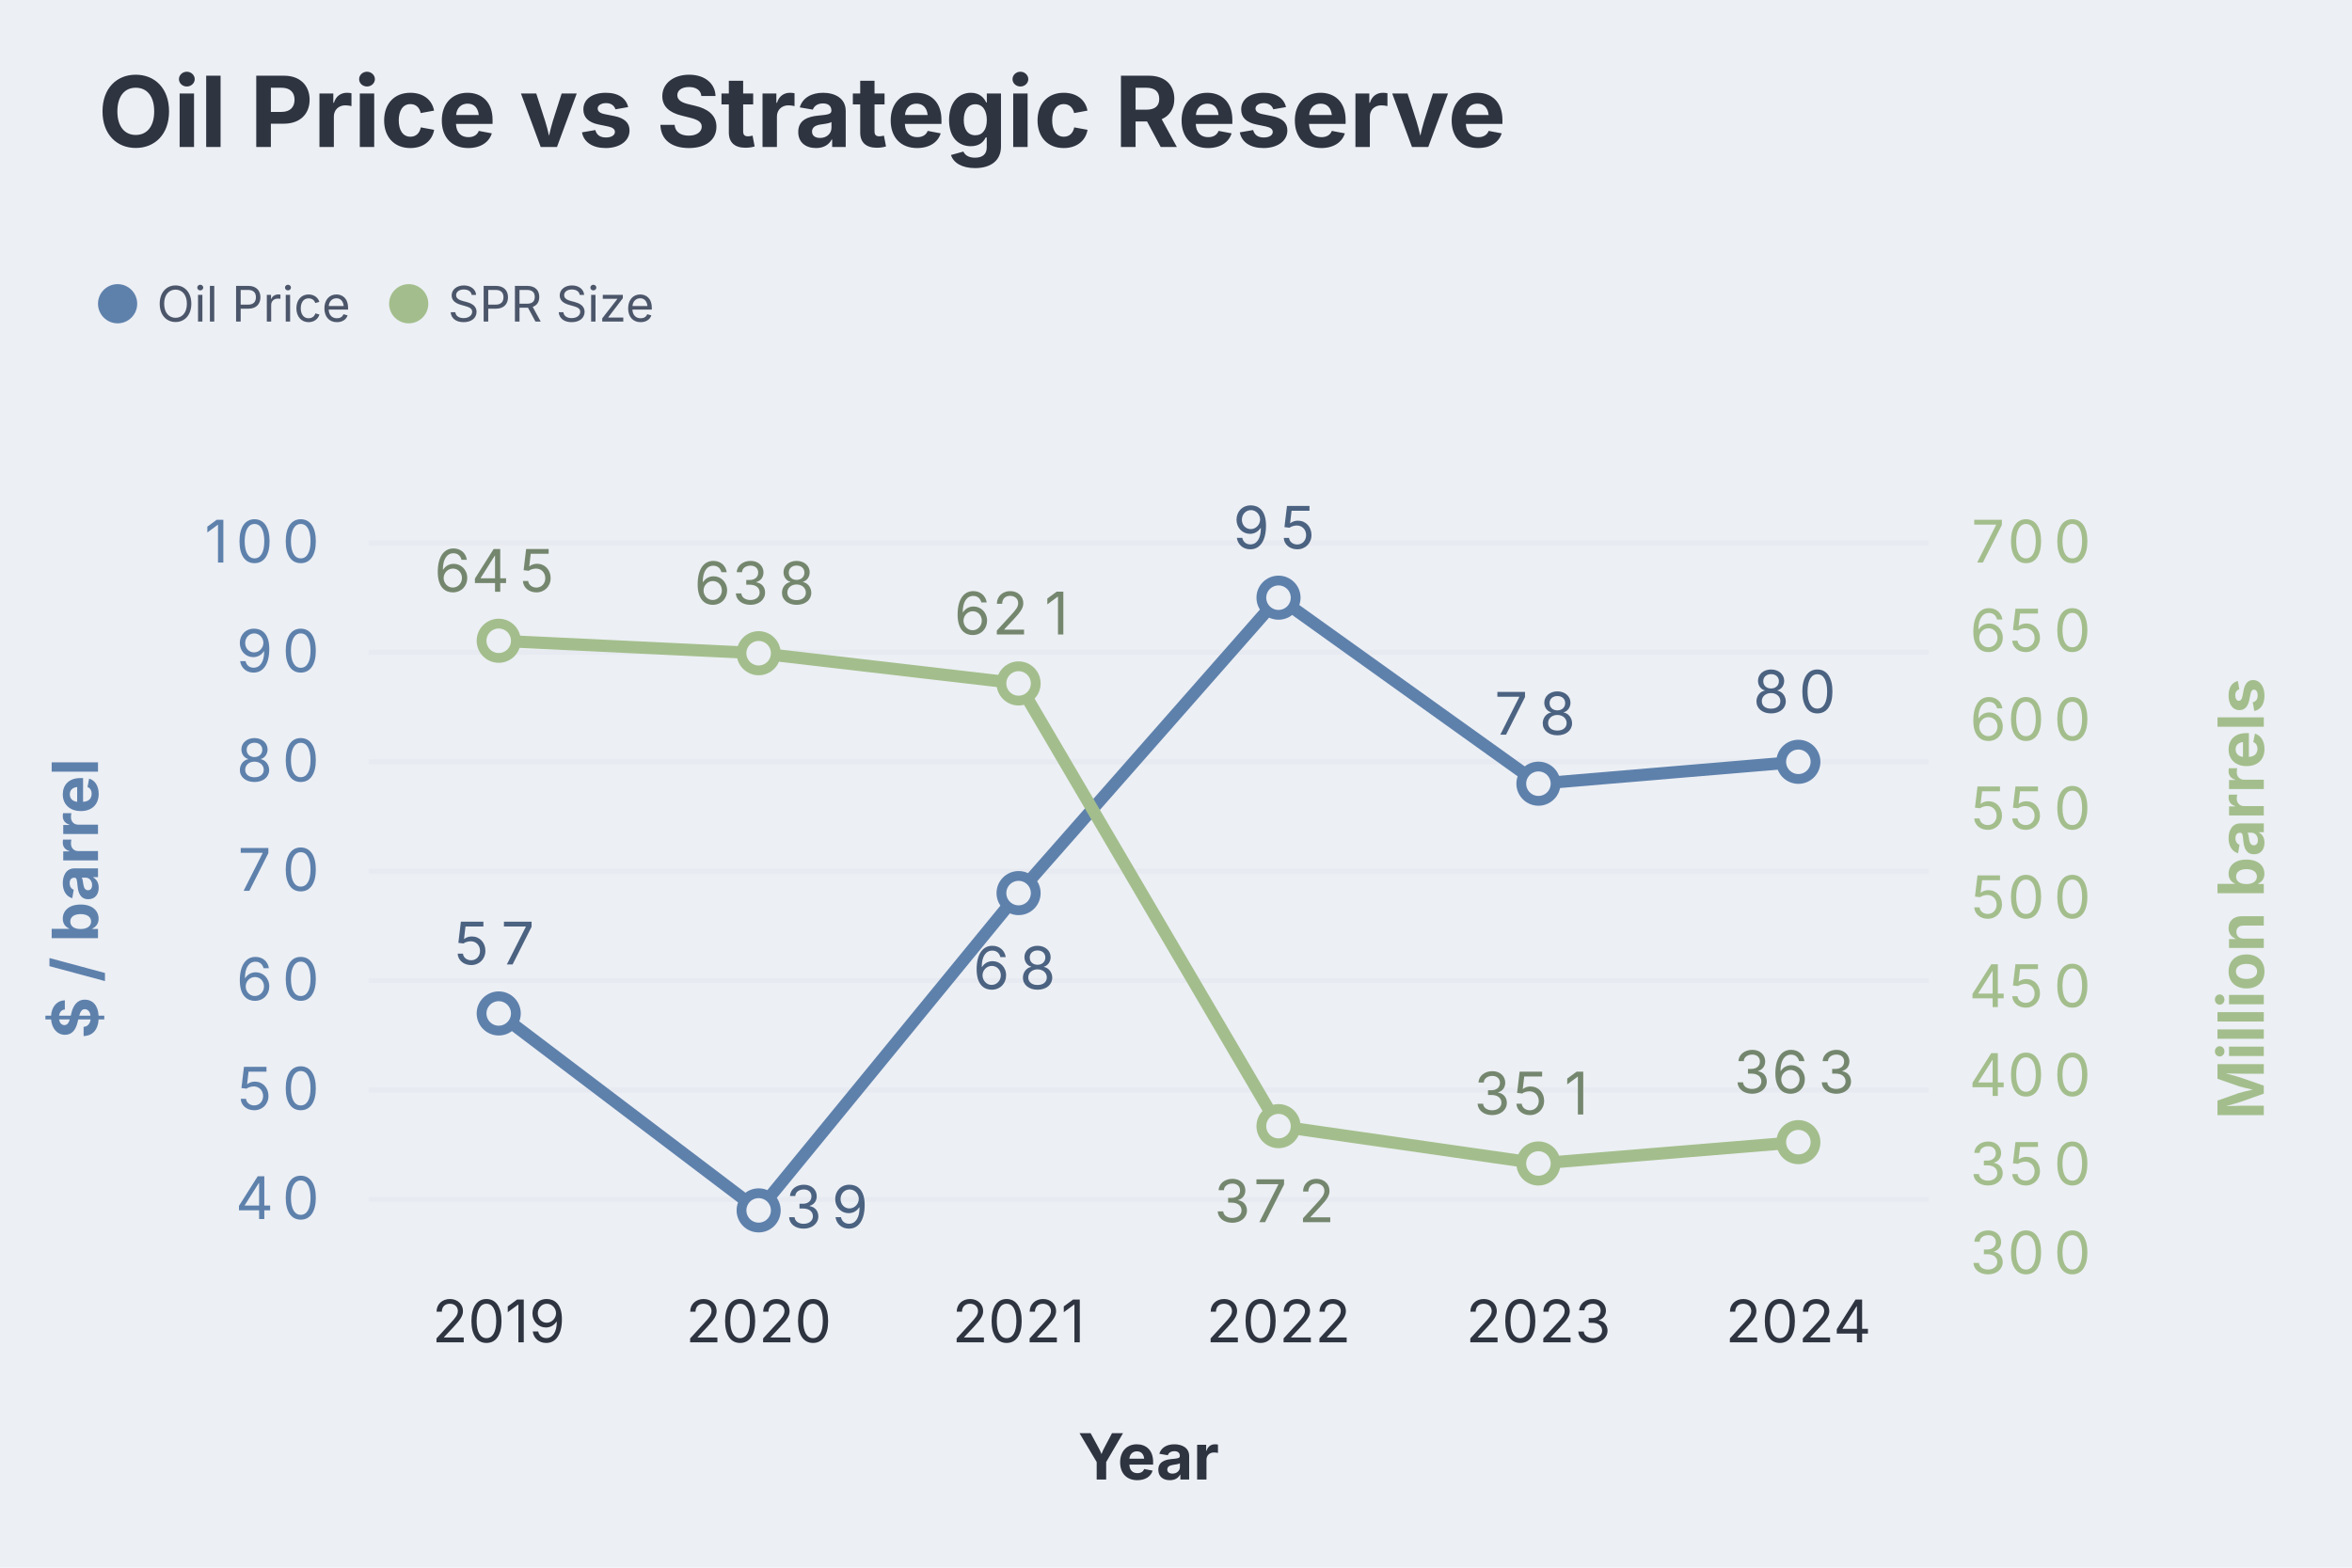
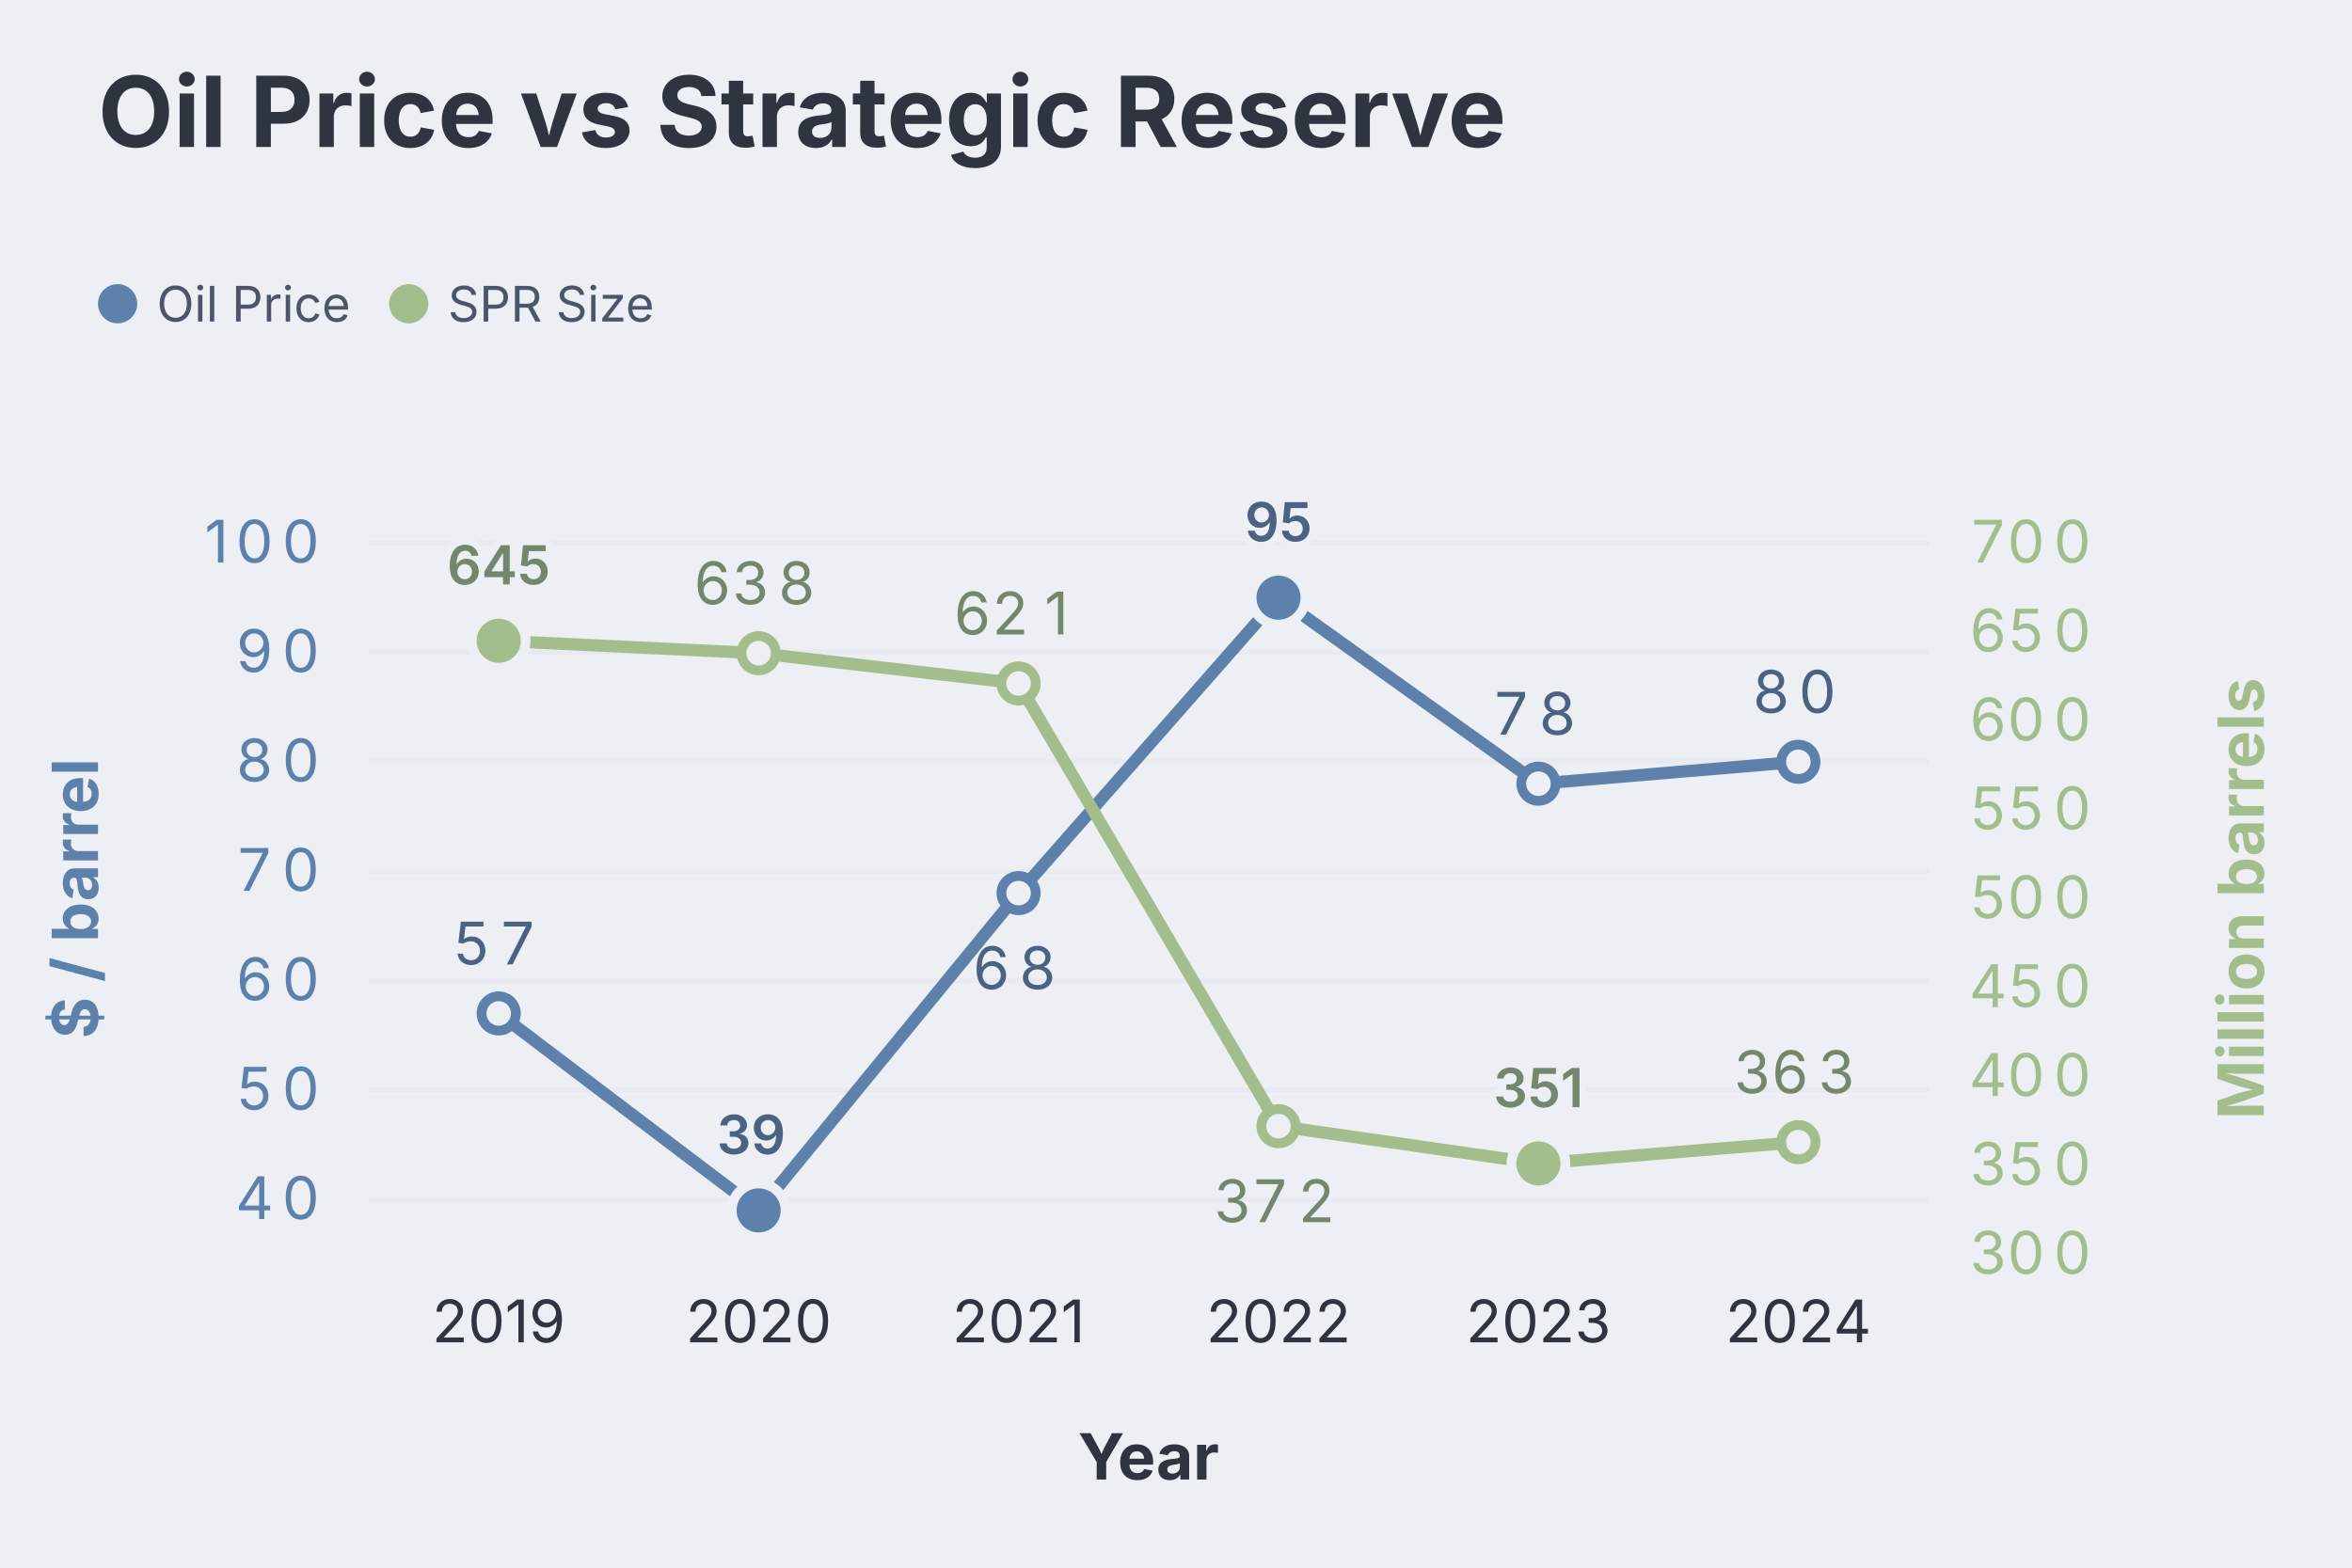
<svg xmlns="http://www.w3.org/2000/svg" aria-describedby="dgmo-desc-0b50bb2f" role="img" aria-label="Oil Price vs Strategic Reserve — Line diagram" width="480" height="320" viewBox="0 0 480 320" style="background: rgb(236, 239, 244); font-family: Inter, system-ui, Avenir, Helvetica, Arial, sans-serif;">
  <style>@media (hover:hover){svg:has(g.dgmo-series:hover) g.dgmo-series:not(:hover){opacity:0.4}svg:has([data-legend-entry="oil price"]:hover) g.dgmo-series:not([data-series-name="Oil Price"]){opacity:0.4}svg:has(g.dgmo-series[data-series-name="Oil Price"]:hover):has([data-legend-entry="oil price"]) [data-legend-entry]:not([data-legend-entry="oil price"]){opacity:0.4}svg:has([data-legend-entry="spr size"]:hover) g.dgmo-series:not([data-series-name="SPR Size"]){opacity:0.4}svg:has(g.dgmo-series[data-series-name="SPR Size"]:hover):has([data-legend-entry="spr size"]) [data-legend-entry]:not([data-legend-entry="spr size"]){opacity:0.4}}</style>
  <rect class="dgmo-canvas-bg" x="0" y="0" width="480" height="320" fill="#eceff4" />
  <text class="chart-title" x="20" y="30" text-anchor="start" fill="#2e3440" font-size="20" font-weight="bold" style="cursor: default;" data-line-number="1">Oil Price vs Strategic Reserve</text>
  <g transform="translate(0,48)">
    <g data-frame-legend="" data-dx="20" transform="translate(20,0)">
      <g class="chart-legend" data-legend-active="series" data-legend-left="0" data-legend-right="121.66000000000001">
        <g transform="translate(0,0)" data-legend-group="series">
          <g data-legend-entry="oil price" data-series-name="Oil Price">
            <rect x="0" y="0" width="59.41" height="28" fill="transparent" />
            <circle cx="4" cy="14" r="4" fill="#5e81ac" />
            <text x="12" y="14" dominant-baseline="central" font-size="10" fill="#4c566a" font-family="Inter, system-ui, Avenir, Helvetica, Arial, sans-serif">Oil Price</text>
          </g>
          <g data-legend-entry="spr size" data-series-name="SPR Size">
            <rect x="59.41" y="0" width="62.25" height="28" fill="transparent" />
            <circle cx="63.41" cy="14" r="4" fill="#a3be8c" />
            <text x="71.41" y="14" dominant-baseline="central" font-size="10" fill="#4c566a" font-family="Inter, system-ui, Avenir, Helvetica, Arial, sans-serif">SPR Size</text>
          </g>
        </g>
      </g>
    </g>
  </g>
  <line x1="75.256" x2="393.536" y1="244.833" y2="244.833" stroke="#d8dee9" stroke-opacity="0.25" />
  <text class="dgmo-tick" x="57.504" y="248.833" text-anchor="middle" fill="#5e81ac" font-size="12" font-family="Inter, system-ui, Avenir, Helvetica, Arial, sans-serif" pointer-events="none">
    <tspan x="53.63">4</tspan>
    <tspan x="61.38">0</tspan>
  </text>
  <line x1="75.256" x2="393.536" y1="222.5" y2="222.5" stroke="#d8dee9" stroke-opacity="0.25" />
  <text class="dgmo-tick" x="57.504" y="226.5" text-anchor="middle" fill="#5e81ac" font-size="12" font-family="Inter, system-ui, Avenir, Helvetica, Arial, sans-serif" pointer-events="none">
    <tspan x="53.63">5</tspan>
    <tspan x="61.38">0</tspan>
  </text>
  <line x1="75.256" x2="393.536" y1="200.167" y2="200.167" stroke="#d8dee9" stroke-opacity="0.25" />
  <text class="dgmo-tick" x="57.504" y="204.167" text-anchor="middle" fill="#5e81ac" font-size="12" font-family="Inter, system-ui, Avenir, Helvetica, Arial, sans-serif" pointer-events="none">
    <tspan x="53.63">6</tspan>
    <tspan x="61.38">0</tspan>
  </text>
  <line x1="75.256" x2="393.536" y1="177.833" y2="177.833" stroke="#d8dee9" stroke-opacity="0.25" />
  <text class="dgmo-tick" x="57.504" y="181.833" text-anchor="middle" fill="#5e81ac" font-size="12" font-family="Inter, system-ui, Avenir, Helvetica, Arial, sans-serif" pointer-events="none">
    <tspan x="53.63">7</tspan>
    <tspan x="61.38">0</tspan>
  </text>
  <line x1="75.256" x2="393.536" y1="155.5" y2="155.5" stroke="#d8dee9" stroke-opacity="0.25" />
  <text class="dgmo-tick" x="57.504" y="159.5" text-anchor="middle" fill="#5e81ac" font-size="12" font-family="Inter, system-ui, Avenir, Helvetica, Arial, sans-serif" pointer-events="none">
    <tspan x="53.63">8</tspan>
    <tspan x="61.38">0</tspan>
  </text>
  <line x1="75.256" x2="393.536" y1="133.167" y2="133.167" stroke="#d8dee9" stroke-opacity="0.25" />
  <text class="dgmo-tick" x="57.504" y="137.167" text-anchor="middle" fill="#5e81ac" font-size="12" font-family="Inter, system-ui, Avenir, Helvetica, Arial, sans-serif" pointer-events="none">
    <tspan x="53.63">9</tspan>
    <tspan x="61.38">0</tspan>
  </text>
  <line x1="75.256" x2="393.536" y1="110.833" y2="110.833" stroke="#d8dee9" stroke-opacity="0.25" />
  <text class="dgmo-tick" x="53.628" y="114.833" text-anchor="middle" fill="#5e81ac" font-size="12" font-family="Inter, system-ui, Avenir, Helvetica, Arial, sans-serif" pointer-events="none">
    <tspan x="45.88">1</tspan>
    <tspan x="53.63">0</tspan>
    <tspan x="61.38">0</tspan>
  </text>
  <text class="dgmo-tick" x="415.164" y="260" text-anchor="middle" fill="#a3be8c" font-size="12" font-family="Inter, system-ui, Avenir, Helvetica, Arial, sans-serif" pointer-events="none">
    <tspan x="407.41">3</tspan>
    <tspan x="415.16">0</tspan>
    <tspan x="422.92">0</tspan>
  </text>
  <text class="dgmo-tick" x="415.164" y="241.854" text-anchor="middle" fill="#a3be8c" font-size="12" font-family="Inter, system-ui, Avenir, Helvetica, Arial, sans-serif" pointer-events="none">
    <tspan x="407.41">3</tspan>
    <tspan x="415.16">5</tspan>
    <tspan x="422.92">0</tspan>
  </text>
  <text class="dgmo-tick" x="415.164" y="223.708" text-anchor="middle" fill="#a3be8c" font-size="12" font-family="Inter, system-ui, Avenir, Helvetica, Arial, sans-serif" pointer-events="none">
    <tspan x="407.41">4</tspan>
    <tspan x="415.16">0</tspan>
    <tspan x="422.92">0</tspan>
  </text>
  <text class="dgmo-tick" x="415.164" y="205.562" text-anchor="middle" fill="#a3be8c" font-size="12" font-family="Inter, system-ui, Avenir, Helvetica, Arial, sans-serif" pointer-events="none">
    <tspan x="407.41">4</tspan>
    <tspan x="415.16">5</tspan>
    <tspan x="422.92">0</tspan>
  </text>
  <text class="dgmo-tick" x="415.164" y="187.417" text-anchor="middle" fill="#a3be8c" font-size="12" font-family="Inter, system-ui, Avenir, Helvetica, Arial, sans-serif" pointer-events="none">
    <tspan x="407.41">5</tspan>
    <tspan x="415.16">0</tspan>
    <tspan x="422.92">0</tspan>
  </text>
  <text class="dgmo-tick" x="415.164" y="169.271" text-anchor="middle" fill="#a3be8c" font-size="12" font-family="Inter, system-ui, Avenir, Helvetica, Arial, sans-serif" pointer-events="none">
    <tspan x="407.41">5</tspan>
    <tspan x="415.16">5</tspan>
    <tspan x="422.92">0</tspan>
  </text>
  <text class="dgmo-tick" x="415.164" y="151.125" text-anchor="middle" fill="#a3be8c" font-size="12" font-family="Inter, system-ui, Avenir, Helvetica, Arial, sans-serif" pointer-events="none">
    <tspan x="407.41">6</tspan>
    <tspan x="415.16">0</tspan>
    <tspan x="422.92">0</tspan>
  </text>
  <text class="dgmo-tick" x="415.164" y="132.979" text-anchor="middle" fill="#a3be8c" font-size="12" font-family="Inter, system-ui, Avenir, Helvetica, Arial, sans-serif" pointer-events="none">
    <tspan x="407.41">6</tspan>
    <tspan x="415.16">5</tspan>
    <tspan x="422.92">0</tspan>
  </text>
  <text class="dgmo-tick" x="415.164" y="114.833" text-anchor="middle" fill="#a3be8c" font-size="12" font-family="Inter, system-ui, Avenir, Helvetica, Arial, sans-serif" pointer-events="none">
    <tspan x="407.41">7</tspan>
    <tspan x="415.16">0</tspan>
    <tspan x="422.92">0</tspan>
  </text>
  <text class="dgmo-tick" fill="#2e3440" font-size="12" font-family="Inter, system-ui, Avenir, Helvetica, Arial, sans-serif" x="101.779" y="274" text-anchor="middle" pointer-events="none">2019</text>
  <text class="dgmo-tick" fill="#2e3440" font-size="12" font-family="Inter, system-ui, Avenir, Helvetica, Arial, sans-serif" x="154.826" y="274" text-anchor="middle" pointer-events="none">2020</text>
  <text class="dgmo-tick" fill="#2e3440" font-size="12" font-family="Inter, system-ui, Avenir, Helvetica, Arial, sans-serif" x="207.873" y="274" text-anchor="middle" pointer-events="none">2021</text>
  <text class="dgmo-tick" fill="#2e3440" font-size="12" font-family="Inter, system-ui, Avenir, Helvetica, Arial, sans-serif" x="260.919" y="274" text-anchor="middle" pointer-events="none">2022</text>
  <text class="dgmo-tick" fill="#2e3440" font-size="12" font-family="Inter, system-ui, Avenir, Helvetica, Arial, sans-serif" x="313.966" y="274" text-anchor="middle" pointer-events="none">2023</text>
  <text class="dgmo-tick" fill="#2e3440" font-size="12" font-family="Inter, system-ui, Avenir, Helvetica, Arial, sans-serif" x="367.013" y="274" text-anchor="middle" pointer-events="none">2024</text>
  <rect class="dgmo-plot-rect" x="75.256" y="110.833" width="318.28" height="145.167" fill="transparent" />
  <g class="dgmo-series" data-series-index="0" data-series-name="Oil Price" data-axis="left" data-color="#5e81ac" data-line-number="6">
    <path class="dgmo-series-line" d="M101.779,206.867L154.826,247.067L207.873,182.3L260.919,122L313.966,159.967L367.013,155.5" fill="none" stroke="#5e81ac" stroke-width="2.5" stroke-linejoin="round" stroke-linecap="round" />
    <path class="dgmo-series-hit" d="M101.779,206.867L154.826,247.067L207.873,182.3L260.919,122L313.966,159.967L367.013,155.5" fill="none" stroke="transparent" stroke-width="16" stroke-linejoin="round" stroke-linecap="round" />
    <circle class="dgmo-pt" data-series-index="0" data-series-name="Oil Price" data-color="#5e81ac" data-x-index="0" data-x-label="2019" data-value="57" data-line-number="10" cx="101.779" cy="206.867" r="3.5" fill="#eceff4" stroke="#5e81ac" stroke-width="2" />
    <circle class="dgmo-pt" data-series-index="0" data-series-name="Oil Price" data-color="#5e81ac" data-x-index="1" data-x-label="2020" data-value="39" data-line-number="11" cx="154.826" cy="247.067" r="3.5" fill="#eceff4" stroke="#5e81ac" stroke-width="2" />
    <circle class="dgmo-pt" data-series-index="0" data-series-name="Oil Price" data-color="#5e81ac" data-x-index="2" data-x-label="2021" data-value="68" data-line-number="12" cx="207.873" cy="182.3" r="3.5" fill="#eceff4" stroke="#5e81ac" stroke-width="2" />
    <circle class="dgmo-pt" data-series-index="0" data-series-name="Oil Price" data-color="#5e81ac" data-x-index="3" data-x-label="2022" data-value="95" data-line-number="13" cx="260.919" cy="122" r="3.5" fill="#eceff4" stroke="#5e81ac" stroke-width="2" />
    <circle class="dgmo-pt" data-series-index="0" data-series-name="Oil Price" data-color="#5e81ac" data-x-index="4" data-x-label="2023" data-value="78" data-line-number="14" cx="313.966" cy="159.967" r="3.5" fill="#eceff4" stroke="#5e81ac" stroke-width="2" />
    <circle class="dgmo-pt" data-series-index="0" data-series-name="Oil Price" data-color="#5e81ac" data-x-index="5" data-x-label="2024" data-value="80" data-line-number="15" cx="367.013" cy="155.5" r="3.5" fill="#eceff4" stroke="#5e81ac" stroke-width="2" />
  </g>
  <g class="dgmo-series" data-series-index="1" data-series-name="SPR Size" data-axis="right" data-color="#a3be8c" data-line-number="8">
    <path class="dgmo-series-line" d="M101.779,130.794L154.826,133.334L207.873,139.504L260.919,229.87L313.966,237.491L367.013,233.136" fill="none" stroke="#a3be8c" stroke-width="2.5" stroke-linejoin="round" stroke-linecap="round" />
    <path class="dgmo-series-hit" d="M101.779,130.794L154.826,133.334L207.873,139.504L260.919,229.87L313.966,237.491L367.013,233.136" fill="none" stroke="transparent" stroke-width="16" stroke-linejoin="round" stroke-linecap="round" />
    <circle class="dgmo-pt" data-series-index="1" data-series-name="SPR Size" data-color="#a3be8c" data-x-index="0" data-x-label="2019" data-value="645" data-line-number="10" cx="101.779" cy="130.794" r="3.5" fill="#eceff4" stroke="#a3be8c" stroke-width="2" />
    <circle class="dgmo-pt" data-series-index="1" data-series-name="SPR Size" data-color="#a3be8c" data-x-index="1" data-x-label="2020" data-value="638" data-line-number="11" cx="154.826" cy="133.334" r="3.5" fill="#eceff4" stroke="#a3be8c" stroke-width="2" />
    <circle class="dgmo-pt" data-series-index="1" data-series-name="SPR Size" data-color="#a3be8c" data-x-index="2" data-x-label="2021" data-value="621" data-line-number="12" cx="207.873" cy="139.504" r="3.5" fill="#eceff4" stroke="#a3be8c" stroke-width="2" />
    <circle class="dgmo-pt" data-series-index="1" data-series-name="SPR Size" data-color="#a3be8c" data-x-index="3" data-x-label="2022" data-value="372" data-line-number="13" cx="260.919" cy="229.87" r="3.5" fill="#eceff4" stroke="#a3be8c" stroke-width="2" />
    <circle class="dgmo-pt" data-series-index="1" data-series-name="SPR Size" data-color="#a3be8c" data-x-index="4" data-x-label="2023" data-value="351" data-line-number="14" cx="313.966" cy="237.491" r="3.5" fill="#eceff4" stroke="#a3be8c" stroke-width="2" />
    <circle class="dgmo-pt" data-series-index="1" data-series-name="SPR Size" data-color="#a3be8c" data-x-index="5" data-x-label="2024" data-value="363" data-line-number="15" cx="367.013" cy="233.136" r="3.5" fill="#eceff4" stroke="#a3be8c" stroke-width="2" />
  </g>
+   <g class="dgmo-overlay dgmo-overlay-extremes" data-line-number="11">
+     <circle class="dgmo-extreme-low" cx="154.826" cy="247.067" r="5.5" fill="#5e81ac" stroke="#eceff4" stroke-width="2" />
+   </g>
+   <g class="dgmo-overlay dgmo-overlay-extremes" data-line-number="13">
+     <circle class="dgmo-extreme-high" cx="260.919" cy="122" r="5.5" fill="#5e81ac" stroke="#eceff4" stroke-width="2" />
+   </g>
+   <g class="dgmo-overlay dgmo-overlay-extremes" data-line-number="10">
+     <circle class="dgmo-extreme-high" cx="101.779" cy="130.794" r="5.5" fill="#a3be8c" stroke="#eceff4" stroke-width="2" />
+   </g>
+   <g class="dgmo-overlay dgmo-overlay-extremes" data-line-number="14">
+     <circle class="dgmo-extreme-low" cx="313.966" cy="237.491" r="5.5" fill="#a3be8c" stroke="#eceff4" stroke-width="2" />
+   </g>
+   <text class="dgmo-overlay-label dgmo-overlay-extremes-label" data-line-number="11" x="160.326" y="235.567" text-anchor="end" fill="#4b6281" font-size="11" font-weight="600" font-family="Inter, system-ui, Avenir, Helvetica, Arial, sans-serif" stroke="#eceff4" stroke-width="3" stroke-linejoin="round" paint-order="stroke" pointer-events="none">39</text>
+   <text class="dgmo-overlay-label dgmo-overlay-extremes-label" data-line-number="13" x="260.919" y="110.5" text-anchor="middle" fill="#4b6281" font-size="11" font-weight="600" font-family="Inter, system-ui, Avenir, Helvetica, Arial, sans-serif" stroke="#eceff4" stroke-width="3" stroke-linejoin="round" paint-order="stroke" pointer-events="none">95</text>
+   <text class="dgmo-overlay-label dgmo-overlay-extremes-label" data-line-number="10" x="101.779" y="119.294" text-anchor="middle" fill="#74876e" font-size="11" font-weight="600" font-family="Inter, system-ui, Avenir, Helvetica, Arial, sans-serif" stroke="#eceff4" stroke-width="3" stroke-linejoin="round" paint-order="stroke" pointer-events="none">645</text>
+   <text class="dgmo-overlay-label dgmo-overlay-extremes-label" data-line-number="14" x="313.966" y="225.991" text-anchor="middle" fill="#74876e" font-size="11" font-weight="600" font-family="Inter, system-ui, Avenir, Helvetica, Arial, sans-serif" stroke="#eceff4" stroke-width="3" stroke-linejoin="round" paint-order="stroke" pointer-events="none">351</text>
  <text x="101.779" y="196.867" text-anchor="middle" fill="#4b6281" font-size="12" font-family="Inter, system-ui, Avenir, Helvetica, Arial, sans-serif" pointer-events="none">
    <tspan x="97.9">5</tspan>
    <tspan x="105.66">7</tspan>
  </text>
-   <text x="169.578" y="250.667" text-anchor="middle" fill="#4b6281" font-size="12" font-family="Inter, system-ui, Avenir, Helvetica, Arial, sans-serif" pointer-events="none">
-     <tspan x="165.7">3</tspan>
-     <tspan x="173.45">9</tspan>
-   </text>
  <text x="207.873" y="201.9" text-anchor="middle" fill="#4b6281" font-size="12" font-family="Inter, system-ui, Avenir, Helvetica, Arial, sans-serif" pointer-events="none">
    <tspan x="204">6</tspan>
    <tspan x="211.75">8</tspan>
-   </text>
-   <text x="260.919" y="112" text-anchor="middle" fill="#4b6281" font-size="12" font-family="Inter, system-ui, Avenir, Helvetica, Arial, sans-serif" pointer-events="none">
-     <tspan x="257.04">9</tspan>
-     <tspan x="264.8">5</tspan>
  </text>
  <text x="313.966" y="149.967" text-anchor="middle" fill="#4b6281" font-size="12" font-family="Inter, system-ui, Avenir, Helvetica, Arial, sans-serif" pointer-events="none">
    <tspan x="310.09">7</tspan>
    <tspan x="317.84">8</tspan>
  </text>
  <text x="367.013" y="145.5" text-anchor="middle" fill="#4b6281" font-size="12" font-family="Inter, system-ui, Avenir, Helvetica, Arial, sans-serif" pointer-events="none">
    <tspan x="363.14">8</tspan>
    <tspan x="370.89">0</tspan>
-   </text>
-   <text x="101.779" y="120.794" text-anchor="middle" fill="#74876e" font-size="12" font-family="Inter, system-ui, Avenir, Helvetica, Arial, sans-serif" pointer-events="none">
-     <tspan x="94.03">6</tspan>
-     <tspan x="101.78">4</tspan>
-     <tspan x="109.53">5</tspan>
  </text>
  <text x="154.826" y="123.334" text-anchor="middle" fill="#74876e" font-size="12" font-family="Inter, system-ui, Avenir, Helvetica, Arial, sans-serif" pointer-events="none">
    <tspan x="147.07">6</tspan>
    <tspan x="154.83">3</tspan>
    <tspan x="162.58">8</tspan>
  </text>
  <text x="207.873" y="129.504" text-anchor="middle" fill="#74876e" font-size="12" font-family="Inter, system-ui, Avenir, Helvetica, Arial, sans-serif" pointer-events="none">
    <tspan x="200.12">6</tspan>
    <tspan x="207.87">2</tspan>
    <tspan x="215.62">1</tspan>
  </text>
  <text x="260.919" y="249.47" text-anchor="middle" fill="#74876e" font-size="12" font-family="Inter, system-ui, Avenir, Helvetica, Arial, sans-serif" pointer-events="none">
    <tspan x="253.17">3</tspan>
    <tspan x="260.92">7</tspan>
    <tspan x="268.67">2</tspan>
  </text>
-   <text x="313.966" y="227.491" text-anchor="middle" fill="#74876e" font-size="12" font-family="Inter, system-ui, Avenir, Helvetica, Arial, sans-serif" pointer-events="none">
-     <tspan x="306.21">3</tspan>
-     <tspan x="313.97">5</tspan>
-     <tspan x="321.72">1</tspan>
-   </text>
  <text x="367.013" y="223.136" text-anchor="middle" fill="#74876e" font-size="12" font-family="Inter, system-ui, Avenir, Helvetica, Arial, sans-serif" pointer-events="none">
    <tspan x="359.26">3</tspan>
    <tspan x="367.01">6</tspan>
    <tspan x="374.76">3</tspan>
  </text>
  <text x="234.396" y="302" text-anchor="middle" fill="#2e3440" font-size="13" font-family="Inter, system-ui, Avenir, Helvetica, Arial, sans-serif" font-weight="bold" pointer-events="none">Year</text>
  <text transform="translate(20,183.4167) rotate(-90)" text-anchor="middle" fill="#5e81ac" font-size="13" font-family="Inter, system-ui, Avenir, Helvetica, Arial, sans-serif" font-weight="bold" pointer-events="none">$ / barrel</text>
  <text transform="translate(462,183.4167) rotate(-90)" text-anchor="middle" fill="#a3be8c" font-size="13" font-family="Inter, system-ui, Avenir, Helvetica, Arial, sans-serif" font-weight="bold" pointer-events="none">Million barrels</text>
  <rect class="dgmo-axis-legend" data-axis-legend="left" x="0" y="110.833" width="75.256" height="145.167" fill="transparent" style="cursor:pointer" />
  <rect class="dgmo-axis-legend" data-axis-legend="right" x="393.536" y="110.833" width="86.464" height="145.167" fill="transparent" style="cursor:pointer" />
</svg>
